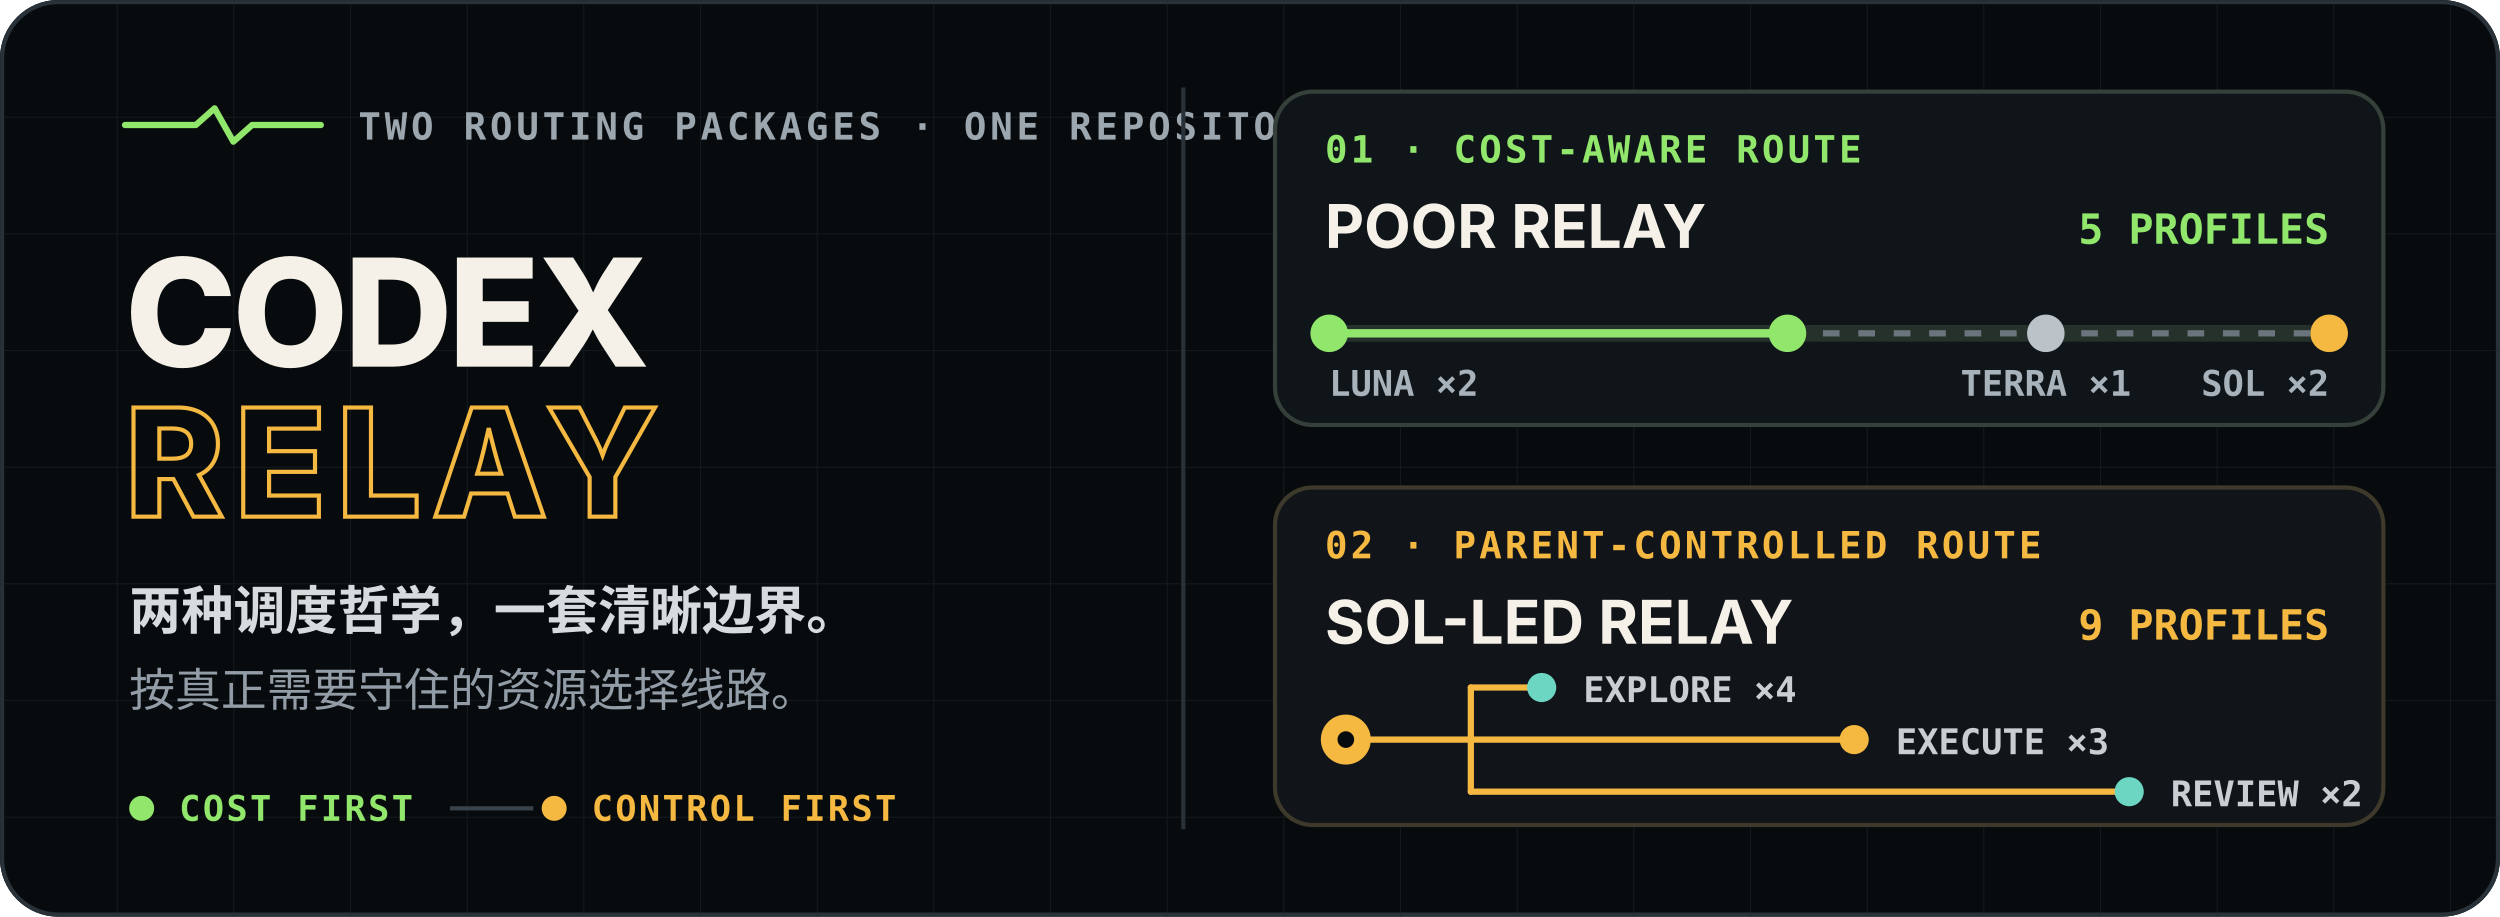
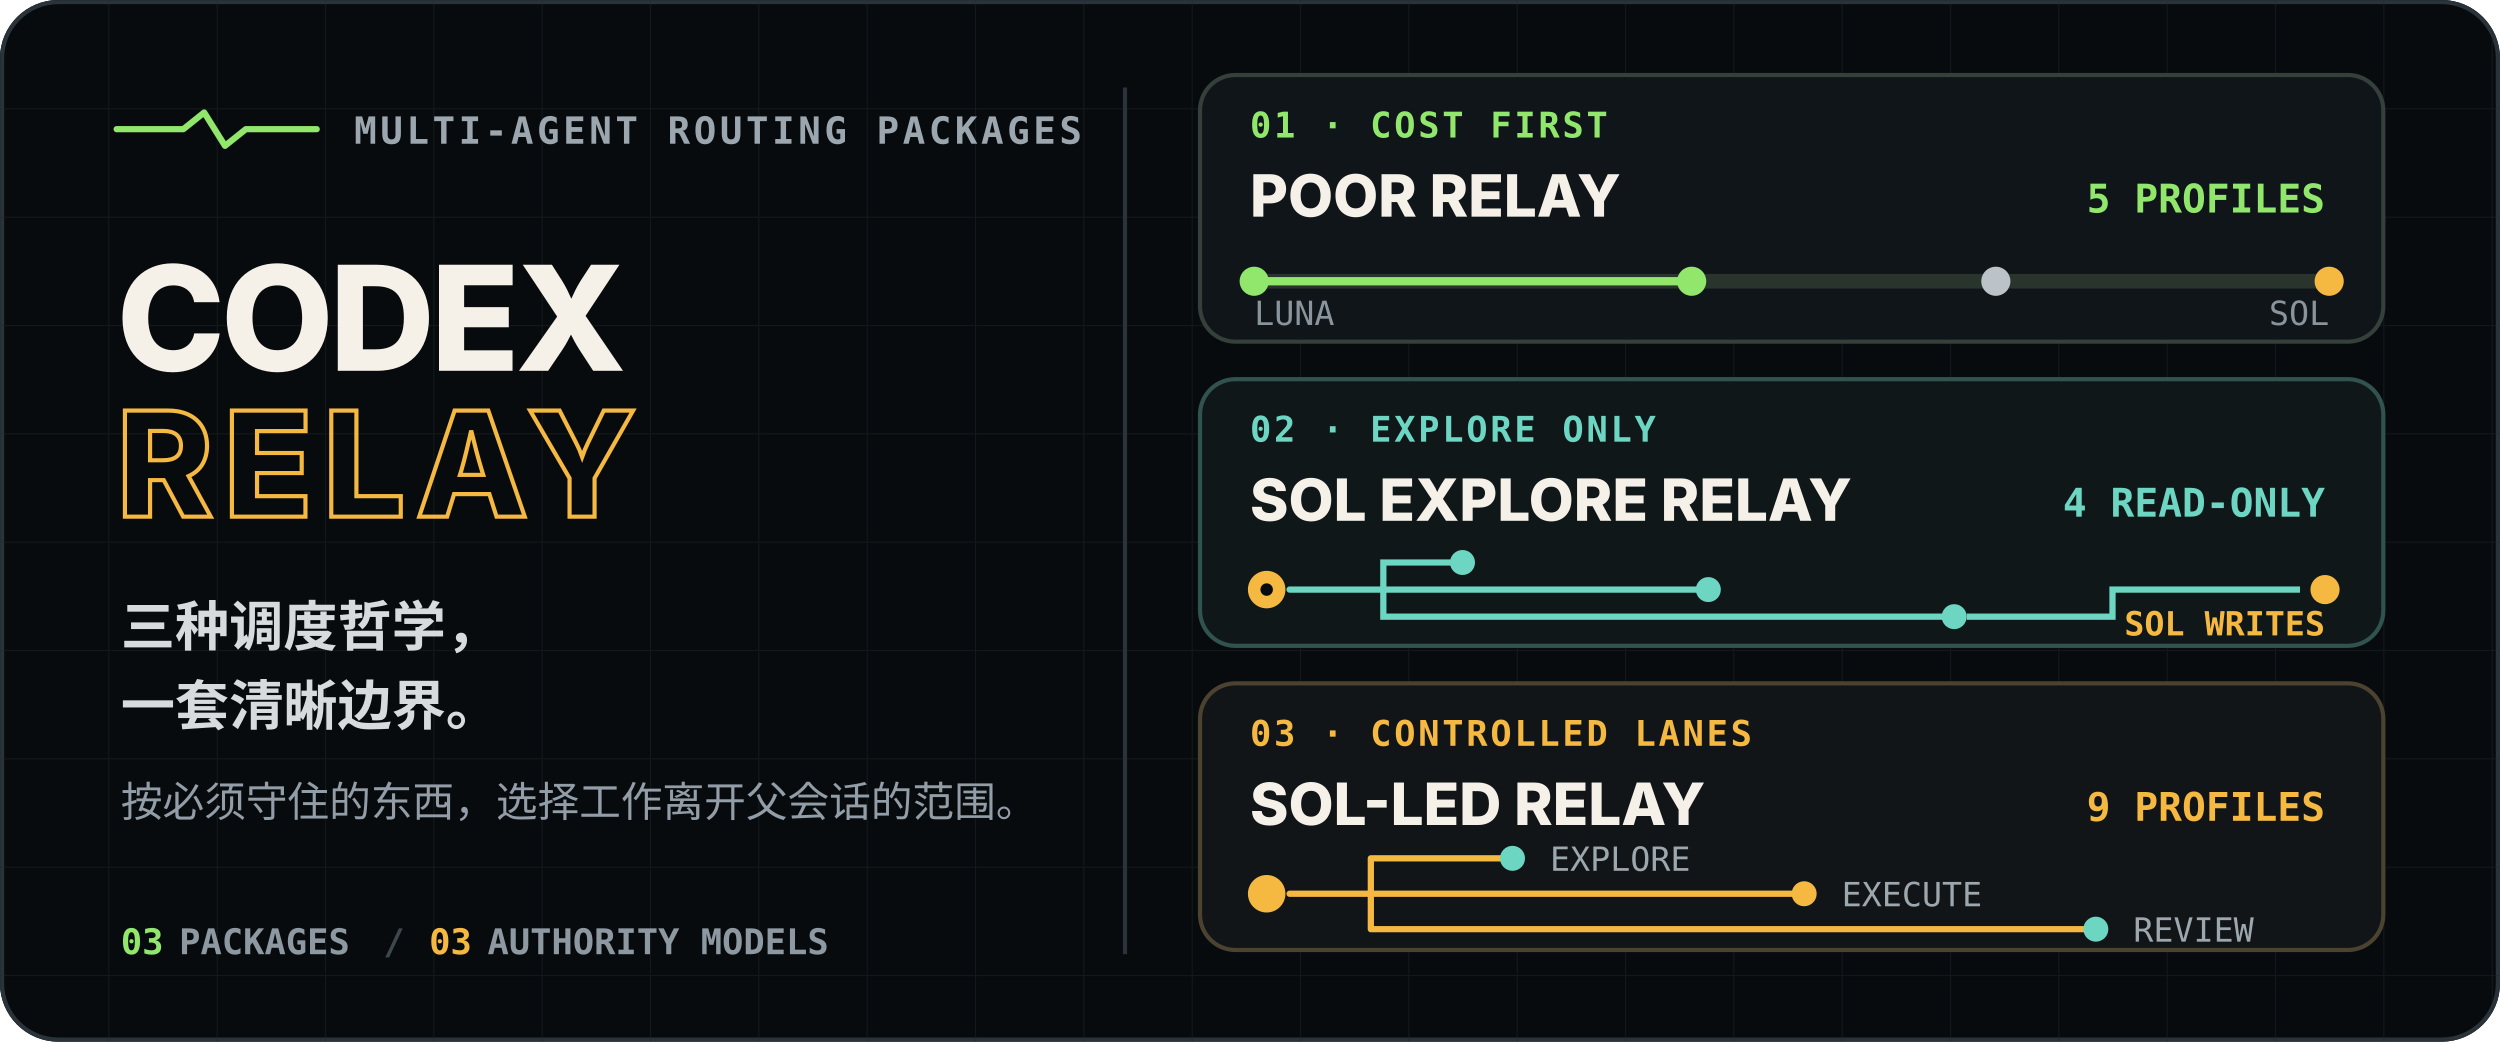
- <svg xmlns="http://www.w3.org/2000/svg" width="1200" height="440" viewBox="0 0 1200 440" role="img" aria-labelledby="title desc">
+ <svg xmlns="http://www.w3.org/2000/svg" width="1200" height="500" viewBox="0 0 1200 500" role="img" aria-labelledby="title desc">
  <defs>
-     <pattern id="relay-grid" width="56" height="56" patternUnits="userSpaceOnUse">
-       <path d="M56 0H0V56" fill="none" stroke="#20272D" stroke-width="1" opacity="0.48" />
+     <pattern id="selector-grid" width="52" height="52" patternUnits="userSpaceOnUse">
+       <path d="M52 0H0V52" fill="none" stroke="#20282E" stroke-width="1" opacity="0.45" />
    </pattern>
  </defs>
-   <rect width="1200" height="440" rx="28" fill="#080B0D" />
-   <rect x="1" y="1" width="1198" height="438" rx="27" fill="none" stroke="#293139" stroke-width="2" />
-   <rect width="1200" height="440" rx="28" fill="url(#relay-grid)" />
-   <g id="identity" transform="translate(60 50)">
-     <path d="M0 10H34L43 2L52 18L61 10H94" fill="none" stroke="#91E66C" stroke-width="3" stroke-linecap="round" stroke-linejoin="round" />
-     <text x="112" y="17" fill="#9BA6AF" font-family="ui-monospace, SFMono-Regular, Consolas, monospace" font-size="18" font-weight="700" letter-spacing="1.8">TWO ROUTING PACKAGES · ONE REPOSITORY</text>
-     <text x="0" y="126" fill="#F5F1E8" font-family="-apple-system, BlinkMacSystemFont, 'Segoe UI', 'PingFang SC', 'Microsoft YaHei', sans-serif" font-size="72" font-weight="800" letter-spacing="-2">CODEX</text>
-     <text x="0" y="198" fill="none" stroke="#F5B942" stroke-width="2" font-family="-apple-system, BlinkMacSystemFont, 'Segoe UI', 'PingFang SC', 'Microsoft YaHei', sans-serif" font-size="72" font-weight="800" letter-spacing="5">RELAY</text>
-     <text x="2" y="252" fill="#D7DBDE" font-family="-apple-system, BlinkMacSystemFont, 'Segoe UI', 'PingFang SC', 'Microsoft YaHei', sans-serif" font-size="25" font-weight="650">两种调度哲学，一套清晰边界。</text>
-     <text x="2" y="289" fill="#929DA7" font-family="-apple-system, BlinkMacSystemFont, 'Segoe UI', 'PingFang SC', 'Microsoft YaHei', sans-serif" font-size="22">按真正需要守住的资源选择线路。</text>
-     <g transform="translate(2 344)" font-family="ui-monospace, SFMono-Regular, Consolas, monospace" font-size="17" font-weight="700" letter-spacing="1.1">
-       <circle cx="6" cy="-6" r="6" fill="#91E66C" />
-       <text x="24" y="0" fill="#91E66C">COST FIRST</text>
-       <path d="M154 -6H194" stroke="#39434B" stroke-width="2" />
-       <circle cx="204" cy="-6" r="6" fill="#F5B942" />
-       <text x="222" y="0" fill="#F5B942">CONTROL FIRST</text>
+   <rect width="1200" height="500" rx="28" fill="#080B0D" />
+   <rect x="1" y="1" width="1198" height="498" rx="27" fill="none" stroke="#2A333A" stroke-width="2" />
+   <rect width="1200" height="500" rx="28" fill="url(#selector-grid)" />
+   <g id="identity" transform="translate(56 52)">
+     <path d="M0 10H32L42 2L52 18L62 10H96" fill="none" stroke="#91E66C" stroke-width="3" stroke-linecap="round" stroke-linejoin="round" />
+     <text x="114" y="17" fill="#9BA6AF" font-family="ui-monospace, SFMono-Regular, Consolas, monospace" font-size="18" font-weight="700" letter-spacing="1.7">MULTI-AGENT ROUTING PACKAGES</text>
+     <text x="0" y="126" fill="#F5F1E8" font-family="-apple-system, BlinkMacSystemFont, 'Segoe UI', sans-serif" font-size="70" font-weight="800" letter-spacing="-2">CODEX</text>
+     <text x="0" y="196" fill="none" stroke="#F5B942" stroke-width="2" font-family="-apple-system, BlinkMacSystemFont, 'Segoe UI', sans-serif" font-size="70" font-weight="800" letter-spacing="5">RELAY</text>
+     <text x="2" y="258" fill="#D7DBDE" font-family="-apple-system, BlinkMacSystemFont, 'Segoe UI', 'PingFang SC', sans-serif" font-size="26" font-weight="700">三种调度哲学，</text>
+     <text x="2" y="296" fill="#D7DBDE" font-family="-apple-system, BlinkMacSystemFont, 'Segoe UI', 'PingFang SC', sans-serif" font-size="26" font-weight="700">一套清晰边界。</text>
+     <text x="2" y="340" fill="#929DA7" font-family="-apple-system, BlinkMacSystemFont, 'Segoe UI', 'PingFang SC', sans-serif" font-size="20">按必须守住的东西，选择工作离开父会话的范围。</text>
+     <g transform="translate(2 406)" font-family="ui-monospace, SFMono-Regular, Consolas, monospace" font-size="17" font-weight="700">
+       <text x="0" y="0" fill="#91E66C">03</text>
+       <text x="28" y="0" fill="#8D98A1">PACKAGES</text>
+       <text x="126" y="0" fill="#3D474E">/</text>
+       <text x="148" y="0" fill="#F5B942">03</text>
+       <text x="176" y="0" fill="#8D98A1">AUTHORITY MODELS</text>
    </g>
  </g>
-   <path d="M568 42V398" stroke="#2A3239" stroke-width="2" />
-   <g id="relay-selector" transform="translate(612 44)">
+   <path d="M540 42V458" stroke="#2A333A" stroke-width="2" />
+   <g id="relay-selector" transform="translate(576 36)">
    <g id="poor-relay">
-       <rect width="532" height="160" rx="18" fill="#101519" stroke="#344039" stroke-width="2" />
-       <text x="24" y="34" fill="#91E66C" font-family="ui-monospace, SFMono-Regular, Consolas, monospace" font-size="18" font-weight="700" letter-spacing="1.5">01 · COST-AWARE ROUTE</text>
-       <text x="24" y="75" fill="#F5F1E8" font-family="-apple-system, BlinkMacSystemFont, 'Segoe UI', sans-serif" font-size="29" font-weight="750">POOR RELAY</text>
-       <text x="506" y="73" text-anchor="end" fill="#91E66C" font-family="ui-monospace, SFMono-Regular, Consolas, monospace" font-size="20" font-weight="700">5 PROFILES</text>
-       <path d="M26 116H506" stroke="#26312B" stroke-width="8" stroke-linecap="round" />
-       <path d="M26 116H246" stroke="#91E66C" stroke-width="4" stroke-linecap="round" />
-       <path d="M246 116H370M370 116H506" stroke="#69747C" stroke-width="3" stroke-dasharray="8 9" />
-       <circle cx="26" cy="116" r="9" fill="#91E66C" />
-       <circle cx="246" cy="116" r="9" fill="#91E66C" />
-       <circle cx="370" cy="116" r="9" fill="#BBC3C9" />
-       <circle cx="506" cy="116" r="9" fill="#F5B942" />
-       <text x="26" y="146" fill="#A8B2BA" font-family="ui-monospace, SFMono-Regular, Consolas, monospace" font-size="17" font-weight="700">LUNA ×2</text>
-       <text x="370" y="146" text-anchor="middle" fill="#A8B2BA" font-family="ui-monospace, SFMono-Regular, Consolas, monospace" font-size="17" font-weight="700">TERRA ×1</text>
-       <text x="506" y="146" text-anchor="end" fill="#A8B2BA" font-family="ui-monospace, SFMono-Regular, Consolas, monospace" font-size="17" font-weight="700">SOL ×2</text>
+       <rect width="568" height="128" rx="17" fill="#101519" stroke="#344039" stroke-width="2" />
+       <text x="24" y="30" fill="#91E66C" font-family="ui-monospace, SFMono-Regular, Consolas, monospace" font-size="17" font-weight="700" letter-spacing="1.3">01 · COST FIRST</text>
+       <text x="24" y="68" fill="#F5F1E8" font-family="-apple-system, BlinkMacSystemFont, 'Segoe UI', sans-serif" font-size="28" font-weight="760">POOR RELAY</text>
+       <text x="540" y="66" text-anchor="end" fill="#91E66C" font-family="ui-monospace, SFMono-Regular, Consolas, monospace" font-size="19" font-weight="700">5 PROFILES</text>
+       <path d="M26 99H542" stroke="#29342D" stroke-width="7" stroke-linecap="round" />
+       <path d="M26 99H236" stroke="#91E66C" stroke-width="4" stroke-linecap="round" />
+       <circle cx="26" cy="99" r="7" fill="#91E66C" />
+       <circle cx="236" cy="99" r="7" fill="#91E66C" />
+       <circle cx="382" cy="99" r="7" fill="#BBC3C9" />
+       <circle cx="542" cy="99" r="7" fill="#F5B942" />
+       <text x="26" y="120" fill="#89949C" font-family="ui-monospace, SFMono-Regular, Consolas, monospace" font-size="16">LUNA</text>
+       <text x="542" y="120" text-anchor="end" fill="#89949C" font-family="ui-monospace, SFMono-Regular, Consolas, monospace" font-size="16">SOL</text>
    </g>
-     <g id="sol-led-relay" transform="translate(0 190)">
-       <rect width="532" height="162" rx="18" fill="#111519" stroke="#3E3A2B" stroke-width="2" />
-       <text x="24" y="34" fill="#F5B942" font-family="ui-monospace, SFMono-Regular, Consolas, monospace" font-size="18" font-weight="700" letter-spacing="1.5">02 · PARENT-CONTROLLED ROUTE</text>
-       <text x="24" y="75" fill="#F5F1E8" font-family="-apple-system, BlinkMacSystemFont, 'Segoe UI', sans-serif" font-size="29" font-weight="750">SOL-LED RELAY</text>
-       <text x="506" y="73" text-anchor="end" fill="#F5B942" font-family="ui-monospace, SFMono-Regular, Consolas, monospace" font-size="20" font-weight="700">9 PROFILES</text>
-       <circle cx="34" cy="121" r="12" fill="#F5B942" />
-       <circle cx="34" cy="121" r="4" fill="#080B0D" />
-       <path d="M46 121H94M94 121V96M94 121V146" fill="none" stroke="#F5B942" stroke-width="3" stroke-linecap="round" />
-       <path d="M94 96H128M94 121H278M94 146H410" stroke="#F5B942" stroke-width="3" stroke-linecap="round" />
-       <circle cx="128" cy="96" r="7" fill="#6DD6C3" />
-       <circle cx="278" cy="121" r="7" fill="#F5B942" />
-       <circle cx="410" cy="146" r="7" fill="#6DD6C3" />
-       <text x="148" y="103" fill="#C8CED2" font-family="ui-monospace, SFMono-Regular, Consolas, monospace" font-size="17" font-weight="700">EXPLORE ×4</text>
-       <text x="298" y="128" fill="#C8CED2" font-family="ui-monospace, SFMono-Regular, Consolas, monospace" font-size="17" font-weight="700">EXECUTE ×3</text>
-       <text x="430" y="153" fill="#C8CED2" font-family="ui-monospace, SFMono-Regular, Consolas, monospace" font-size="17" font-weight="700">REVIEW ×2</text>
+     <g id="sol-explore-relay" transform="translate(0 146)">
+       <rect width="568" height="128" rx="17" fill="#101719" stroke="#31534F" stroke-width="2" />
+       <text x="24" y="30" fill="#6DD6C3" font-family="ui-monospace, SFMono-Regular, Consolas, monospace" font-size="17" font-weight="700" letter-spacing="1.3">02 · EXPLORE ONLY</text>
+       <text x="24" y="68" fill="#F5F1E8" font-family="-apple-system, BlinkMacSystemFont, 'Segoe UI', sans-serif" font-size="28" font-weight="760">SOL EXPLORE RELAY</text>
+       <text x="540" y="66" text-anchor="end" fill="#6DD6C3" font-family="ui-monospace, SFMono-Regular, Consolas, monospace" font-size="19" font-weight="700">4 READ-ONLY</text>
+       <circle cx="32" cy="101" r="9" fill="#F5B942" />
+       <circle cx="32" cy="101" r="3" fill="#080B0D" />
+       <path d="M43 101H88V88H126M88 101H244M88 101V114H362" fill="none" stroke="#6DD6C3" stroke-width="3" stroke-linecap="round" />
+       <circle cx="126" cy="88" r="6" fill="#6DD6C3" />
+       <circle cx="244" cy="101" r="6" fill="#6DD6C3" />
+       <circle cx="362" cy="114" r="6" fill="#6DD6C3" />
+       <path d="M368 114H438V101H528" fill="none" stroke="#6DD6C3" stroke-width="3" />
+       <circle cx="540" cy="101" r="7" fill="#F5B942" />
+       <text x="540" y="123" text-anchor="end" fill="#F5B942" font-family="ui-monospace, SFMono-Regular, Consolas, monospace" font-size="16" font-weight="700">SOL WRITES</text>
+     </g>
+     <g id="sol-led-relay" transform="translate(0 292)">
+       <rect width="568" height="128" rx="17" fill="#121518" stroke="#4B432F" stroke-width="2" />
+       <text x="24" y="30" fill="#F5B942" font-family="ui-monospace, SFMono-Regular, Consolas, monospace" font-size="17" font-weight="700" letter-spacing="1.3">03 · CONTROLLED LANES</text>
+       <text x="24" y="68" fill="#F5F1E8" font-family="-apple-system, BlinkMacSystemFont, 'Segoe UI', sans-serif" font-size="28" font-weight="760">SOL-LED RELAY</text>
+       <text x="540" y="66" text-anchor="end" fill="#F5B942" font-family="ui-monospace, SFMono-Regular, Consolas, monospace" font-size="19" font-weight="700">9 PROFILES</text>
+       <circle cx="32" cy="101" r="9" fill="#F5B942" />
+       <path d="M43 101H82M82 101V84M82 101V118M82 84H150M82 101H290M82 118H430" fill="none" stroke="#F5B942" stroke-width="3" stroke-linecap="round" />
+       <circle cx="150" cy="84" r="6" fill="#6DD6C3" />
+       <circle cx="290" cy="101" r="6" fill="#F5B942" />
+       <circle cx="430" cy="118" r="6" fill="#6DD6C3" />
+       <text x="168" y="90" fill="#9DA7AE" font-family="ui-monospace, SFMono-Regular, Consolas, monospace" font-size="16">EXPLORE</text>
+       <text x="308" y="107" fill="#9DA7AE" font-family="ui-monospace, SFMono-Regular, Consolas, monospace" font-size="16">EXECUTE</text>
+       <text x="448" y="124" fill="#9DA7AE" font-family="ui-monospace, SFMono-Regular, Consolas, monospace" font-size="16">REVIEW</text>
    </g>
  </g>
</svg>
